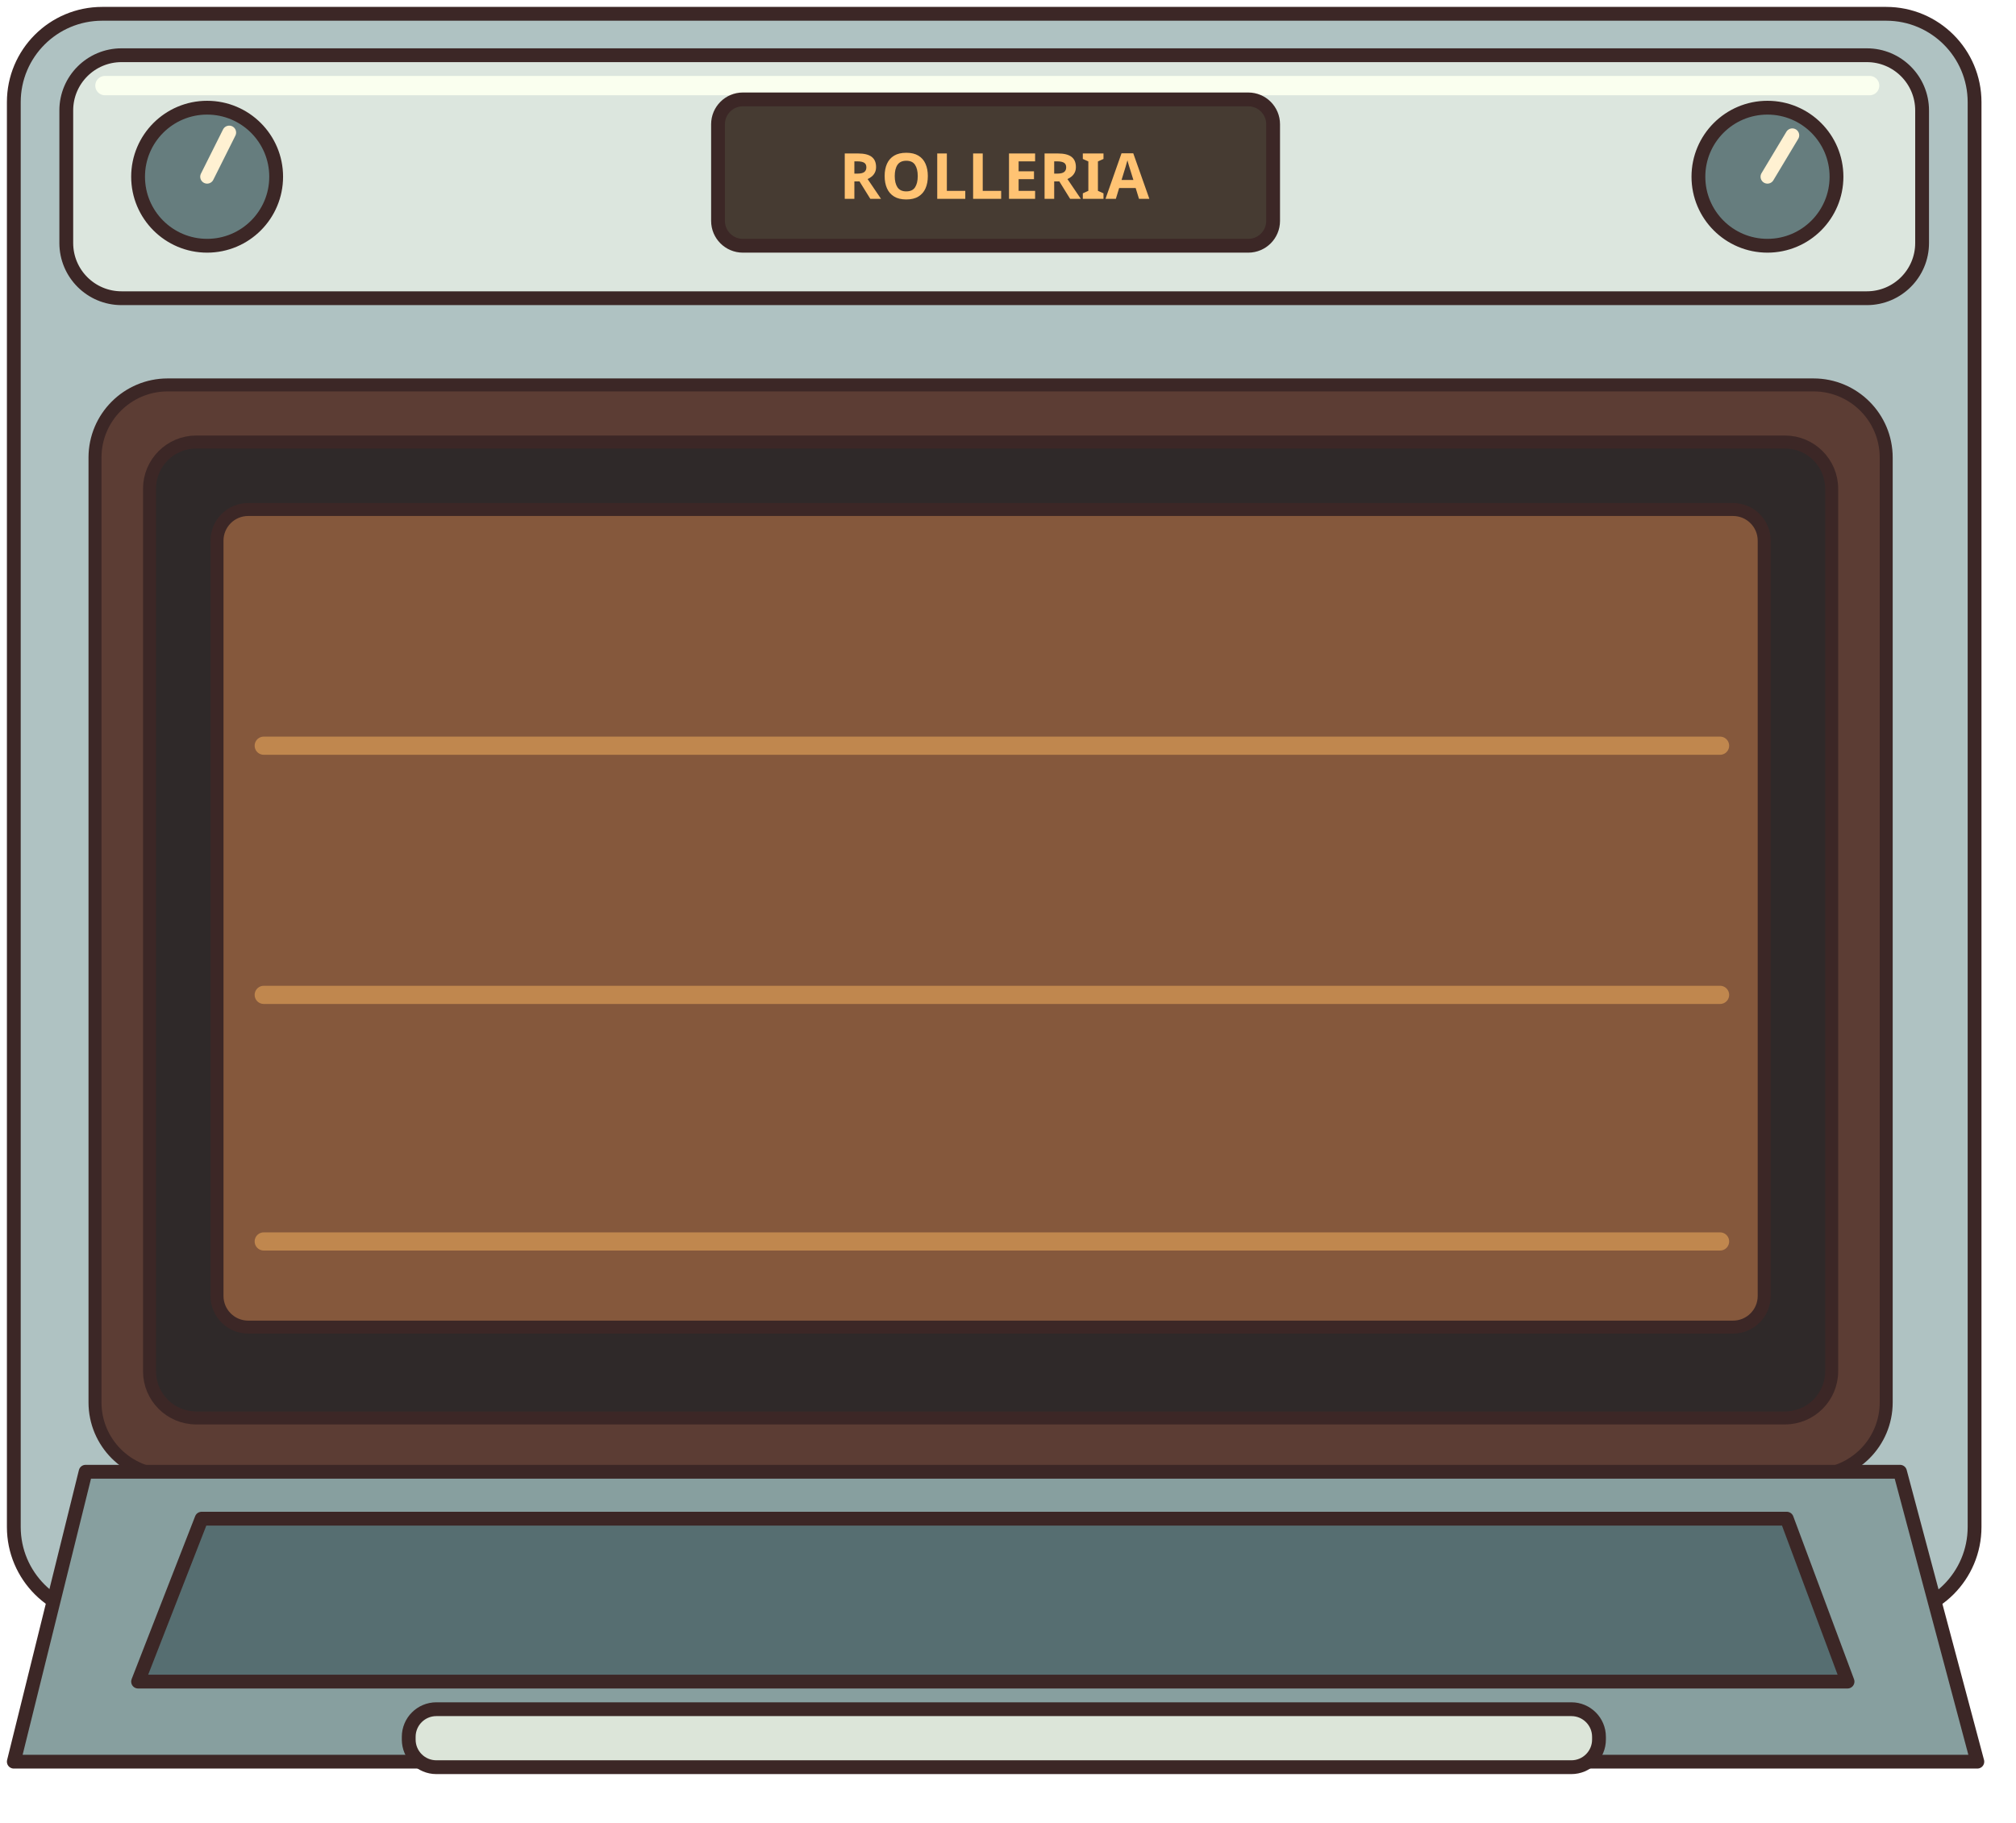
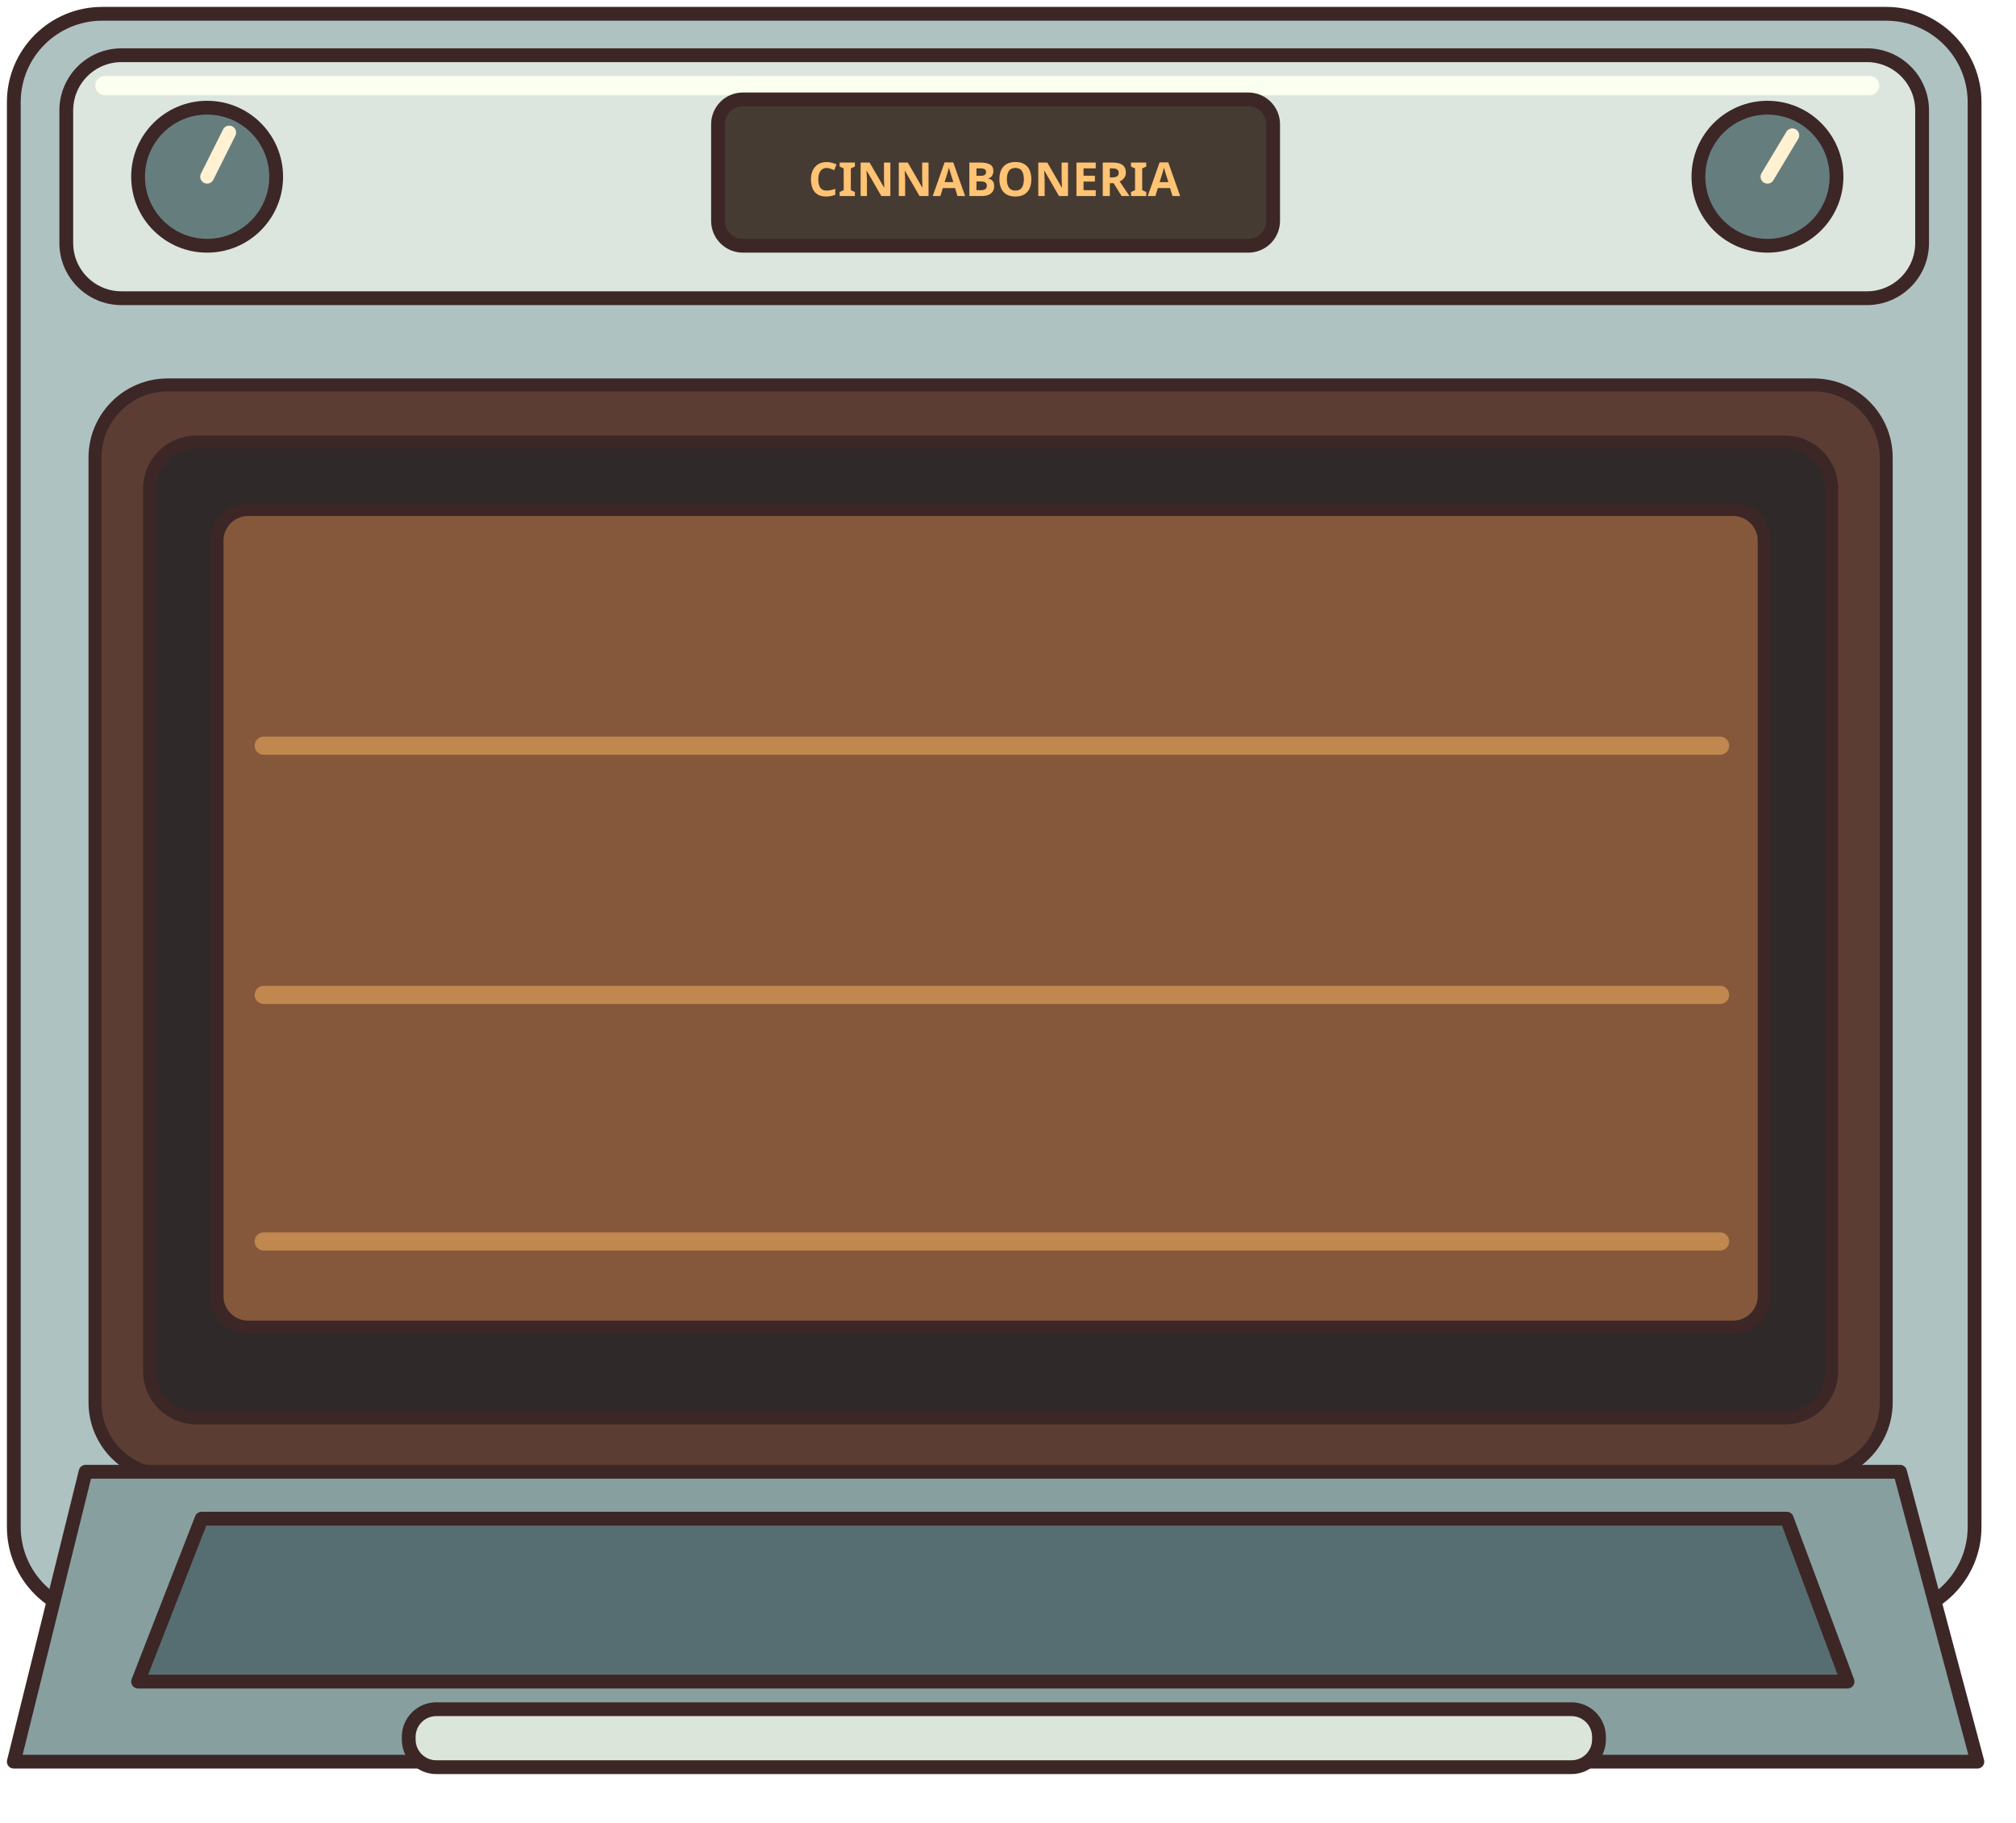
<svg xmlns="http://www.w3.org/2000/svg" width="730" height="660" viewBox="0 0 730 660" role="img" aria-labelledby="title">
  <ellipse cx="360" cy="611" rx="330" ry="22" fill="#382425" stroke="none" stroke-width="0" opacity=".16" />
  <rect x="5" y="5" width="710" height="580" rx="32" fill="#afc2c2" stroke="#3c2726" stroke-width="5" />
  <rect x="24" y="20" width="672" height="88" rx="20" fill="#dce6de" stroke="#3c2726" stroke-width="5" />
  <path d="M 38 31 L 677 31" fill="none" stroke="#faffef" stroke-width="7" stroke-linecap="round" stroke-linejoin="round" />
  <ellipse cx="75" cy="64" rx="25" ry="25" fill="#667d7e" stroke="#3c2726" stroke-width="5" />
  <path d="M 75 64 L 83 48" fill="none" stroke="#fff1d2" stroke-width="5" stroke-linecap="round" stroke-linejoin="round" />
  <ellipse cx="640" cy="64" rx="25" ry="25" fill="#667d7e" stroke="#3c2726" stroke-width="5" />
  <path d="M 640 64 L 649 49" fill="none" stroke="#fff1d2" stroke-width="5" stroke-linecap="round" stroke-linejoin="round" />
  <rect x="260" y="36" width="201" height="53" rx="9" fill="#463b32" stroke="#3c2726" stroke-width="5" />
-   <text x="360" y="72" text-anchor="middle" font-family="Trebuchet MS, sans-serif" font-size="23" font-weight="900" fill="#ffc373">ROLLERIA</text>
+   <text x="360" y="71" text-anchor="middle" font-family="Trebuchet MS, sans-serif" font-size="17" font-weight="900" fill="#ffc373">CINNABONERIA</text>
  <g transform="translate(25 130) scale(0.94)">
    <rect x="10" y="10" width="690" height="420" rx="28" fill="#5c3d34" stroke="#3c2726" stroke-width="5" />
    <rect x="31" y="32" width="648" height="376" rx="18" fill="#2f2929" stroke="#3c2726" stroke-width="5" />
    <rect x="57" y="58" width="596" height="315" rx="12" fill="#85583c" stroke="#3c2726" stroke-width="5" />
    <path d="M 75 340 L 636 340 M 75 245 L 636 245 M 75 149 L 636 149" fill="none" stroke="#c0874e" stroke-width="7" stroke-linecap="round" stroke-linejoin="round" />
  </g>
  <g id="oven-door">
    <path d="M 31 533 L 688 533 L 716 638 L 5 638 Z" fill="#879f9f" stroke="#3c2726" stroke-width="5" stroke-linecap="round" stroke-linejoin="round" />
    <path d="M 73 550 L 647 550 L 669 609 L 50 609 Z" fill="#566e71" stroke="#3c2726" stroke-width="5" stroke-linecap="round" stroke-linejoin="round" />
    <rect x="148" y="619" width="431" height="21" rx="10" fill="#dce5d9" stroke="#3c2726" stroke-width="5" />
  </g>
</svg>
